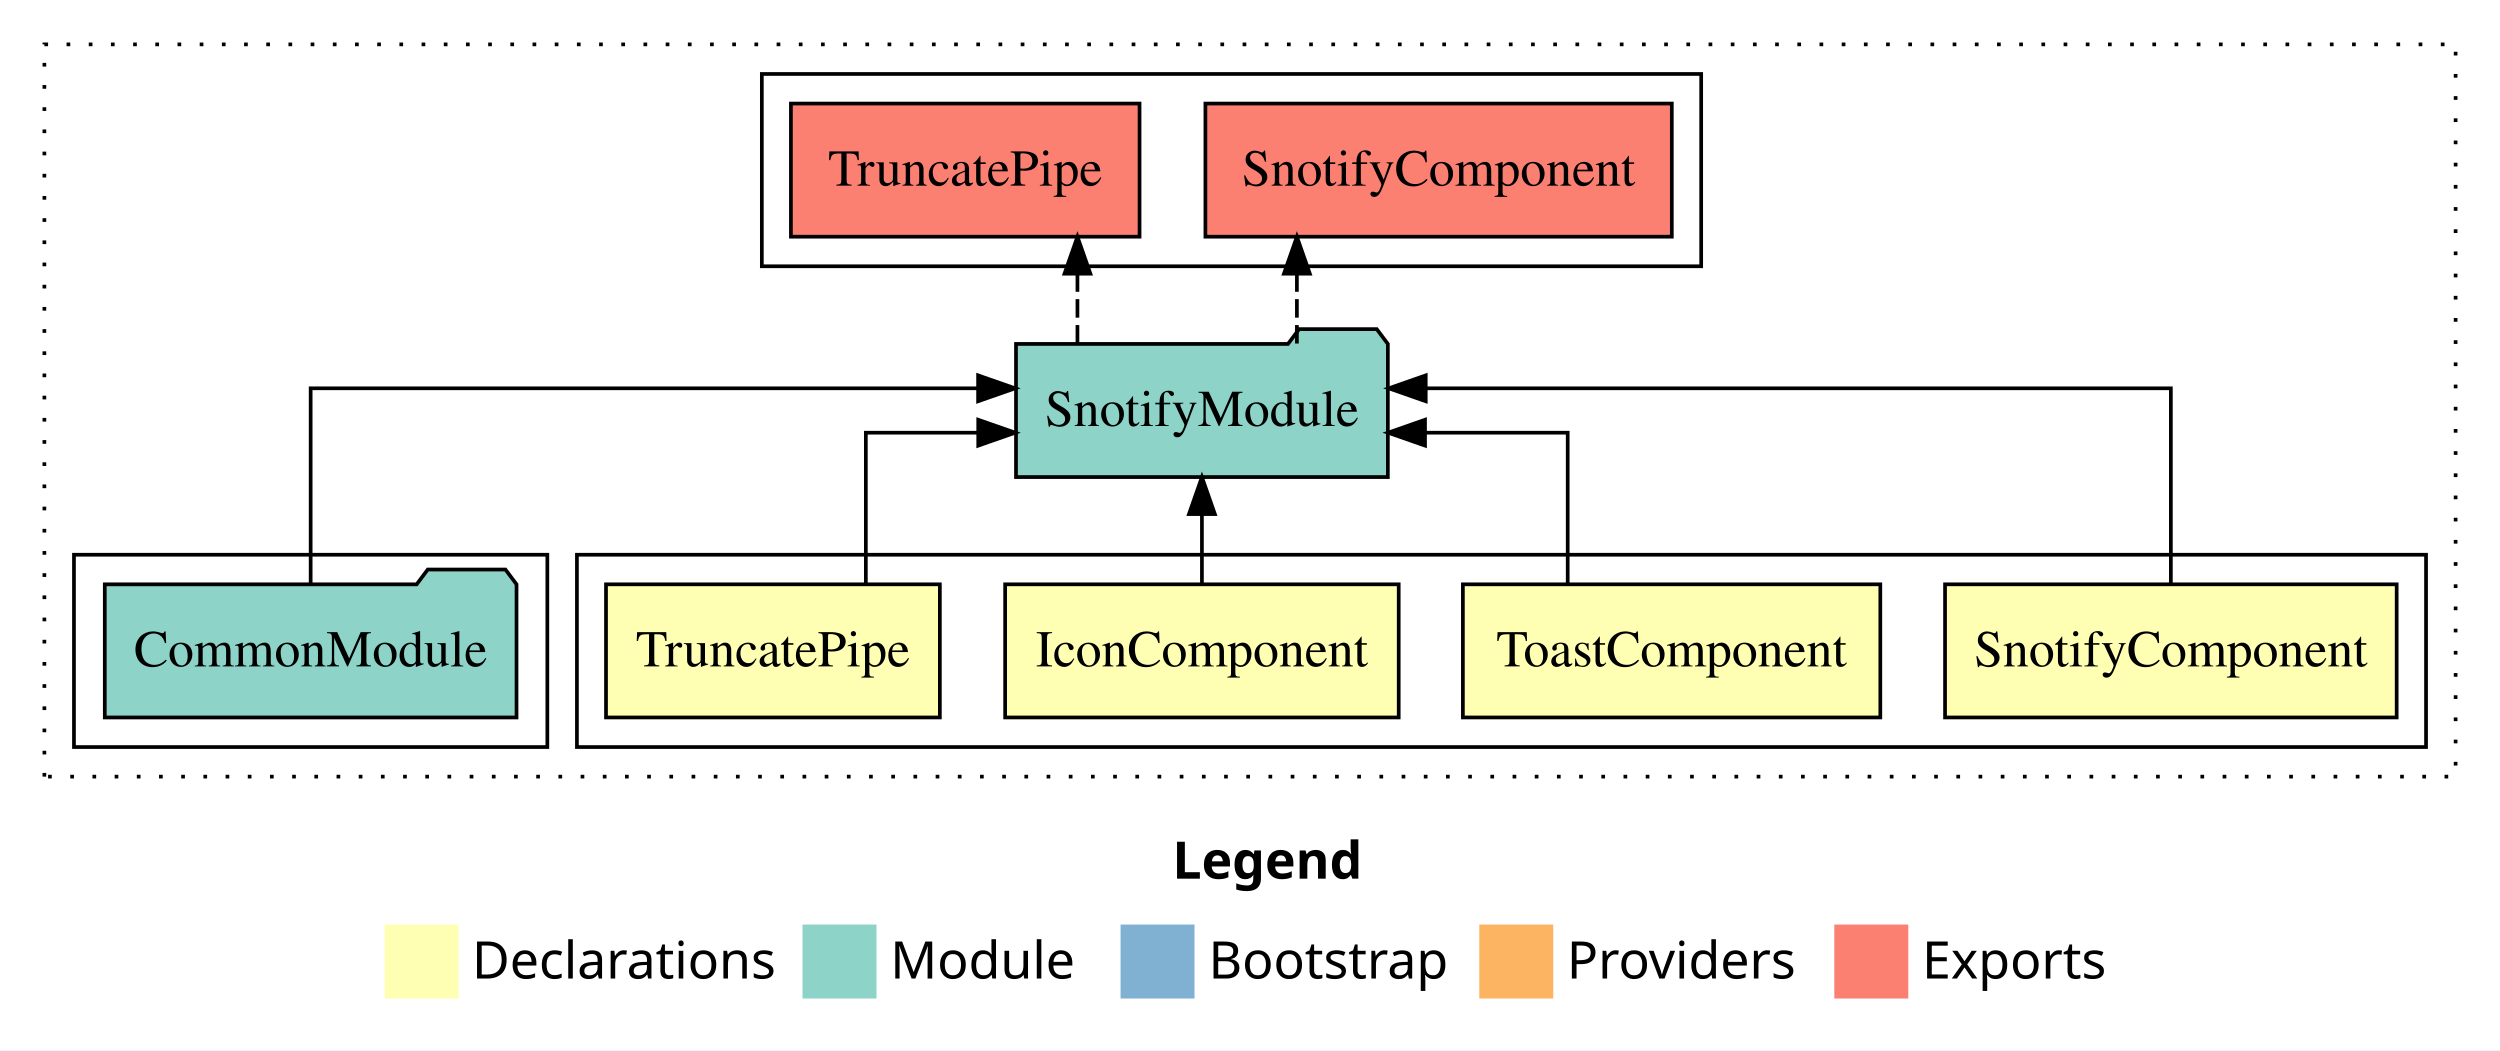
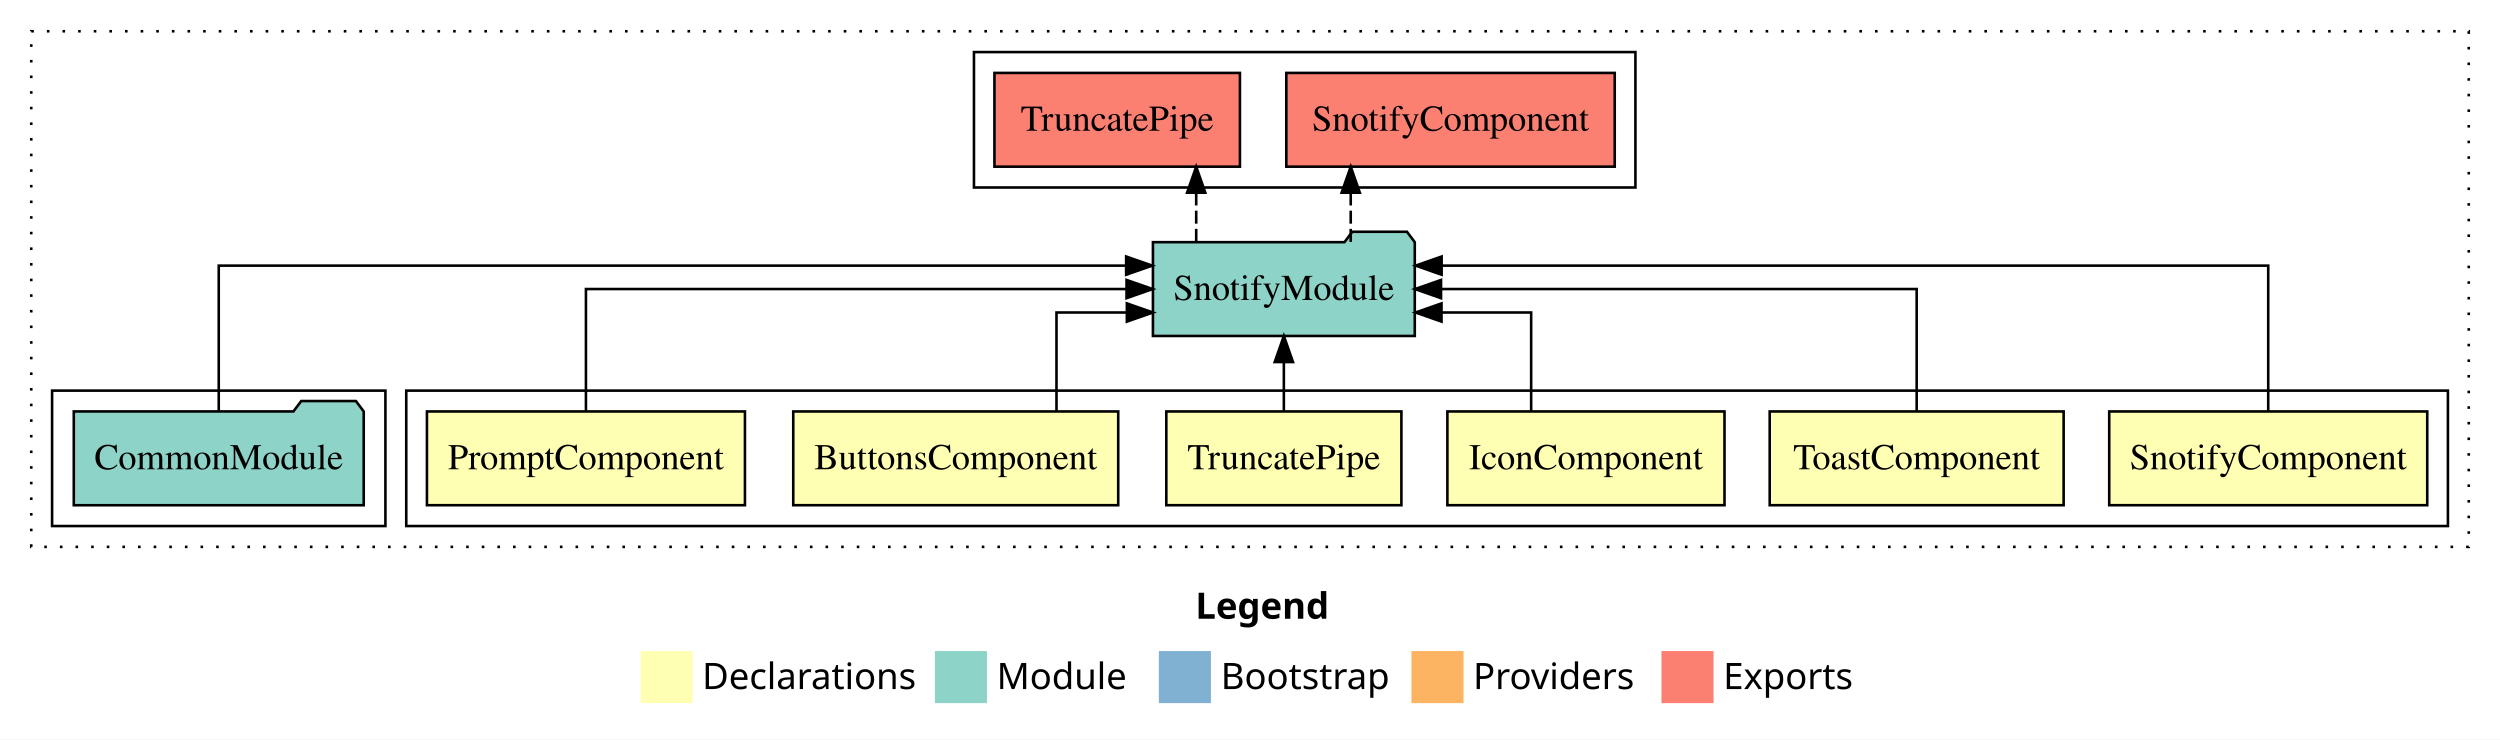
- <svg xmlns="http://www.w3.org/2000/svg" width="676pt" height="284pt" viewBox="0.00 0.00 676.00 284.00">
+ <svg xmlns="http://www.w3.org/2000/svg" width="960pt" height="284pt" viewBox="0.00 0.00 960.00 284.00">
  <g id="graph0" class="graph" transform="scale(1 1) rotate(0) translate(4 280)">
-     <polygon fill="#ffffff" stroke="transparent" points="-4,4 -4,-280 672,-280 672,4 -4,4" />
-     <text text-anchor="start" x="313.009" y="-42.4" font-family="sans-serif" font-weight="bold" font-size="14.00" fill="#000000">Legend</text>
-     <polygon fill="#ffffb3" stroke="transparent" points="100,-10 100,-30 120,-30 120,-10 100,-10" />
-     <text text-anchor="start" x="123.629" y="-15.4" font-family="sans-serif" font-size="14.00" fill="#000000">  Declarations</text>
-     <polygon fill="#8dd3c7" stroke="transparent" points="213,-10 213,-30 233,-30 233,-10 213,-10" />
-     <text text-anchor="start" x="236.725" y="-15.4" font-family="sans-serif" font-size="14.00" fill="#000000">  Module</text>
-     <polygon fill="#80b1d3" stroke="transparent" points="299,-10 299,-30 319,-30 319,-10 299,-10" />
-     <text text-anchor="start" x="322.781" y="-15.4" font-family="sans-serif" font-size="14.00" fill="#000000">  Bootstrap</text>
-     <polygon fill="#fdb462" stroke="transparent" points="396,-10 396,-30 416,-30 416,-10 396,-10" />
-     <text text-anchor="start" x="419.673" y="-15.4" font-family="sans-serif" font-size="14.00" fill="#000000">  Providers</text>
-     <polygon fill="#fb8072" stroke="transparent" points="492,-10 492,-30 512,-30 512,-10 492,-10" />
-     <text text-anchor="start" x="515.726" y="-15.4" font-family="sans-serif" font-size="14.00" fill="#000000">  Exports</text>
+     <polygon fill="#ffffff" stroke="transparent" points="-4,4 -4,-280 956,-280 956,4 -4,4" />
+     <text text-anchor="start" x="455.009" y="-42.4" font-family="sans-serif" font-weight="bold" font-size="14.00" fill="#000000">Legend</text>
+     <polygon fill="#ffffb3" stroke="transparent" points="242,-10 242,-30 262,-30 262,-10 242,-10" />
+     <text text-anchor="start" x="265.629" y="-15.4" font-family="sans-serif" font-size="14.00" fill="#000000">  Declarations</text>
+     <polygon fill="#8dd3c7" stroke="transparent" points="355,-10 355,-30 375,-30 375,-10 355,-10" />
+     <text text-anchor="start" x="378.725" y="-15.4" font-family="sans-serif" font-size="14.00" fill="#000000">  Module</text>
+     <polygon fill="#80b1d3" stroke="transparent" points="441,-10 441,-30 461,-30 461,-10 441,-10" />
+     <text text-anchor="start" x="464.781" y="-15.4" font-family="sans-serif" font-size="14.00" fill="#000000">  Bootstrap</text>
+     <polygon fill="#fdb462" stroke="transparent" points="538,-10 538,-30 558,-30 558,-10 538,-10" />
+     <text text-anchor="start" x="561.673" y="-15.4" font-family="sans-serif" font-size="14.00" fill="#000000">  Providers</text>
+     <polygon fill="#fb8072" stroke="transparent" points="634,-10 634,-30 654,-30 654,-10 634,-10" />
+     <text text-anchor="start" x="657.726" y="-15.4" font-family="sans-serif" font-size="14.00" fill="#000000">  Exports</text>
    <g id="clust1" class="cluster">
-       <polygon fill="none" stroke="#000000" stroke-dasharray="1,5" points="8,-70 8,-268 660,-268 660,-70 8,-70" />
+       <polygon fill="none" stroke="#000000" stroke-dasharray="1,5" points="8,-70 8,-268 944,-268 944,-70 8,-70" />
    </g>
    <g id="clust2" class="cluster">
-       <polygon fill="none" stroke="#000000" points="152,-78 152,-130 652,-130 652,-78 152,-78" />
+       <polygon fill="none" stroke="#000000" points="152,-78 152,-130 936,-130 936,-78 152,-78" />
    </g>
-     <g id="clust7" class="cluster">
+     <g id="clust9" class="cluster">
      <polygon fill="none" stroke="#000000" points="16,-78 16,-130 144,-130 144,-78 16,-78" />
    </g>
-     <g id="clust8" class="cluster">
-       <polygon fill="none" stroke="#000000" points="202,-208 202,-260 456,-260 456,-208 202,-208" />
+     <g id="clust10" class="cluster">
+       <polygon fill="none" stroke="#000000" points="370,-208 370,-260 624,-260 624,-208 370,-208" />
    </g>
    <g id="node1" class="node">
-       <polygon fill="#ffffb3" stroke="#000000" points="644.058,-122 521.942,-122 521.942,-86 644.058,-86 644.058,-122" />
-       <text text-anchor="middle" x="583" y="-99.8" font-family="Times,serif" font-size="14.00" fill="#000000">SnotifyComponent</text>
+       <polygon fill="#ffffb3" stroke="#000000" points="928.058,-122 805.942,-122 805.942,-86 928.058,-86 928.058,-122" />
+       <text text-anchor="middle" x="867" y="-99.8" font-family="Times,serif" font-size="14.00" fill="#000000">SnotifyComponent</text>
+     </g>
+     <g id="node7" class="node">
+       <polygon fill="#8dd3c7" stroke="#000000" points="539.274,-187 536.274,-191 515.274,-191 512.274,-187 438.726,-187 438.726,-151 539.274,-151 539.274,-187" />
+       <text text-anchor="middle" x="489" y="-164.8" font-family="Times,serif" font-size="14.00" fill="#000000">SnotifyModule</text>
+     </g>
+     <g id="edge1" class="edge">
+       <path fill="none" stroke="#000000" d="M867,-122.292C867,-144.206 867,-178 867,-178 867,-178 549.587,-178 549.587,-178" />
+       <polygon fill="#000000" stroke="#000000" points="549.587,-174.5 539.587,-178 549.587,-181.5 549.587,-174.5" />
+     </g>
+     <g id="node2" class="node">
+       <polygon fill="#ffffb3" stroke="#000000" points="788.436,-122 675.564,-122 675.564,-86 788.436,-86 788.436,-122" />
+       <text text-anchor="middle" x="732" y="-99.8" font-family="Times,serif" font-size="14.00" fill="#000000">ToastComponent</text>
+     </g>
+     <g id="edge2" class="edge">
+       <path fill="none" stroke="#000000" d="M732,-122.106C732,-141.339 732,-169 732,-169 732,-169 549.35,-169 549.35,-169" />
+       <polygon fill="#000000" stroke="#000000" points="549.35,-165.5 539.35,-169 549.35,-172.5 549.35,-165.5" />
+     </g>
+     <g id="node3" class="node">
+       <polygon fill="#ffffb3" stroke="#000000" points="658.208,-122 551.792,-122 551.792,-86 658.208,-86 658.208,-122" />
+       <text text-anchor="middle" x="605" y="-99.8" font-family="Times,serif" font-size="14.00" fill="#000000">IconComponent</text>
+     </g>
+     <g id="edge3" class="edge">
+       <path fill="none" stroke="#000000" d="M583.962,-122.027C583.962,-138.398 583.962,-160 583.962,-160 583.962,-160 549.54,-160 549.54,-160" />
+       <polygon fill="#000000" stroke="#000000" points="549.54,-156.5 539.54,-160 549.539,-163.5 549.54,-156.5" />
+     </g>
+     <g id="node4" class="node">
+       <polygon fill="#ffffb3" stroke="#000000" points="534.136,-122 443.864,-122 443.864,-86 534.136,-86 534.136,-122" />
+       <text text-anchor="middle" x="489" y="-99.8" font-family="Times,serif" font-size="14.00" fill="#000000">TruncatePipe</text>
+     </g>
+     <g id="edge4" class="edge">
+       <path fill="none" stroke="#000000" d="M489,-122.106C489,-122.106 489,-140.991 489,-140.991" />
+       <polygon fill="#000000" stroke="#000000" points="485.5,-140.991 489,-150.991 492.5,-140.991 485.5,-140.991" />
    </g>
    <g id="node5" class="node">
-       <polygon fill="#8dd3c7" stroke="#000000" points="371.274,-187 368.274,-191 347.274,-191 344.274,-187 270.726,-187 270.726,-151 371.274,-151 371.274,-187" />
-       <text text-anchor="middle" x="321" y="-164.8" font-family="Times,serif" font-size="14.00" fill="#000000">SnotifyModule</text>
+       <polygon fill="#ffffb3" stroke="#000000" points="425.395,-122 300.605,-122 300.605,-86 425.395,-86 425.395,-122" />
+       <text text-anchor="middle" x="363" y="-99.8" font-family="Times,serif" font-size="14.00" fill="#000000">ButtonsComponent</text>
    </g>
-     <g id="edge1" class="edge">
-       <path fill="none" stroke="#000000" d="M583,-122.284C583,-143.321 583,-175 583,-175 583,-175 381.516,-175 381.516,-175" />
-       <polygon fill="#000000" stroke="#000000" points="381.516,-171.5 371.516,-175 381.516,-178.5 381.516,-171.5" />
+     <g id="edge5" class="edge">
+       <path fill="none" stroke="#000000" d="M401.69,-122.027C401.69,-138.398 401.69,-160 401.69,-160 401.69,-160 428.717,-160 428.717,-160" />
+       <polygon fill="#000000" stroke="#000000" points="428.717,-163.5 438.717,-160 428.717,-156.5 428.717,-163.5" />
    </g>
-     <g id="node2" class="node">
-       <polygon fill="#ffffb3" stroke="#000000" points="504.436,-122 391.564,-122 391.564,-86 504.436,-86 504.436,-122" />
-       <text text-anchor="middle" x="448" y="-99.8" font-family="Times,serif" font-size="14.00" fill="#000000">ToastComponent</text>
-     </g>
-     <g id="edge2" class="edge">
-       <path fill="none" stroke="#000000" d="M419.906,-122.022C419.906,-139.373 419.906,-163 419.906,-163 419.906,-163 381.322,-163 381.322,-163" />
-       <polygon fill="#000000" stroke="#000000" points="381.322,-159.5 371.322,-163 381.322,-166.5 381.322,-159.5" />
-     </g>
-     <g id="node3" class="node">
-       <polygon fill="#ffffb3" stroke="#000000" points="374.208,-122 267.792,-122 267.792,-86 374.208,-86 374.208,-122" />
-       <text text-anchor="middle" x="321" y="-99.8" font-family="Times,serif" font-size="14.00" fill="#000000">IconComponent</text>
-     </g>
-     <g id="edge3" class="edge">
-       <path fill="none" stroke="#000000" d="M321,-122.106C321,-122.106 321,-140.991 321,-140.991" />
-       <polygon fill="#000000" stroke="#000000" points="317.5,-140.991 321,-150.991 324.5,-140.991 317.5,-140.991" />
-     </g>
-     <g id="node4" class="node">
-       <polygon fill="#ffffb3" stroke="#000000" points="250.136,-122 159.864,-122 159.864,-86 250.136,-86 250.136,-122" />
-       <text text-anchor="middle" x="205" y="-99.8" font-family="Times,serif" font-size="14.00" fill="#000000">TruncatePipe</text>
-     </g>
-     <g id="edge4" class="edge">
-       <path fill="none" stroke="#000000" d="M230.125,-122.022C230.125,-139.373 230.125,-163 230.125,-163 230.125,-163 260.513,-163 260.513,-163" />
-       <polygon fill="#000000" stroke="#000000" points="260.513,-166.5 270.513,-163 260.513,-159.5 260.513,-166.5" />
-     </g>
-     <g id="node7" class="node">
-       <polygon fill="#fb8072" stroke="#000000" points="448.057,-252 321.943,-252 321.943,-216 448.057,-216 448.057,-252" />
-       <text text-anchor="middle" x="385" y="-229.8" font-family="Times,serif" font-size="14.00" fill="#000000">SnotifyComponent </text>
+     <g id="node6" class="node">
+       <polygon fill="#ffffb3" stroke="#000000" points="282.058,-122 159.942,-122 159.942,-86 282.058,-86 282.058,-122" />
+       <text text-anchor="middle" x="221" y="-99.8" font-family="Times,serif" font-size="14.00" fill="#000000">PromptComponent</text>
    </g>
    <g id="edge6" class="edge">
-       <path fill="none" stroke="#000000" stroke-dasharray="5,2" d="M346.679,-187.106C346.679,-187.106 346.679,-205.991 346.679,-205.991" />
-       <polygon fill="#000000" stroke="#000000" points="343.179,-205.991 346.679,-215.991 350.179,-205.991 343.179,-205.991" />
+       <path fill="none" stroke="#000000" d="M221,-122.106C221,-141.339 221,-169 221,-169 221,-169 428.591,-169 428.591,-169" />
+       <polygon fill="#000000" stroke="#000000" points="428.591,-172.5 438.591,-169 428.591,-165.5 428.591,-172.5" />
+     </g>
+     <g id="node9" class="node">
+       <polygon fill="#fb8072" stroke="#000000" points="616.057,-252 489.943,-252 489.943,-216 616.057,-216 616.057,-252" />
+       <text text-anchor="middle" x="553" y="-229.8" font-family="Times,serif" font-size="14.00" fill="#000000">SnotifyComponent </text>
+     </g>
+     <g id="edge8" class="edge">
+       <path fill="none" stroke="#000000" stroke-dasharray="5,2" d="M514.679,-187.106C514.679,-187.106 514.679,-205.991 514.679,-205.991" />
+       <polygon fill="#000000" stroke="#000000" points="511.179,-205.991 514.679,-215.991 518.179,-205.991 511.179,-205.991" />
+     </g>
+     <g id="node10" class="node">
+       <polygon fill="#fb8072" stroke="#000000" points="472.135,-252 377.865,-252 377.865,-216 472.135,-216 472.135,-252" />
+       <text text-anchor="middle" x="425" y="-229.8" font-family="Times,serif" font-size="14.00" fill="#000000">TruncatePipe </text>
+     </g>
+     <g id="edge9" class="edge">
+       <path fill="none" stroke="#000000" stroke-dasharray="5,2" d="M455.34,-187.106C455.34,-187.106 455.34,-205.991 455.34,-205.991" />
+       <polygon fill="#000000" stroke="#000000" points="451.84,-205.991 455.34,-215.991 458.84,-205.991 451.84,-205.991" />
    </g>
    <g id="node8" class="node">
-       <polygon fill="#fb8072" stroke="#000000" points="304.135,-252 209.864,-252 209.864,-216 304.135,-216 304.135,-252" />
-       <text text-anchor="middle" x="257" y="-229.8" font-family="Times,serif" font-size="14.00" fill="#000000">TruncatePipe </text>
-     </g>
-     <g id="edge7" class="edge">
-       <path fill="none" stroke="#000000" stroke-dasharray="5,2" d="M287.34,-187.106C287.34,-187.106 287.34,-205.991 287.34,-205.991" />
-       <polygon fill="#000000" stroke="#000000" points="283.84,-205.991 287.34,-215.991 290.84,-205.991 283.84,-205.991" />
-     </g>
-     <g id="node6" class="node">
      <polygon fill="#8dd3c7" stroke="#000000" points="135.668,-122 132.668,-126 111.668,-126 108.668,-122 24.332,-122 24.332,-86 135.668,-86 135.668,-122" />
      <text text-anchor="middle" x="80" y="-99.8" font-family="Times,serif" font-size="14.00" fill="#000000">CommonModule</text>
    </g>
-     <g id="edge5" class="edge">
-       <path fill="none" stroke="#000000" d="M80,-122.284C80,-143.321 80,-175 80,-175 80,-175 260.478,-175 260.478,-175" />
-       <polygon fill="#000000" stroke="#000000" points="260.478,-178.5 270.478,-175 260.478,-171.5 260.478,-178.5" />
+     <g id="edge7" class="edge">
+       <path fill="none" stroke="#000000" d="M80,-122.292C80,-144.206 80,-178 80,-178 80,-178 428.438,-178 428.438,-178" />
+       <polygon fill="#000000" stroke="#000000" points="428.438,-181.5 438.438,-178 428.438,-174.5 428.438,-181.5" />
    </g>
  </g>
</svg>
